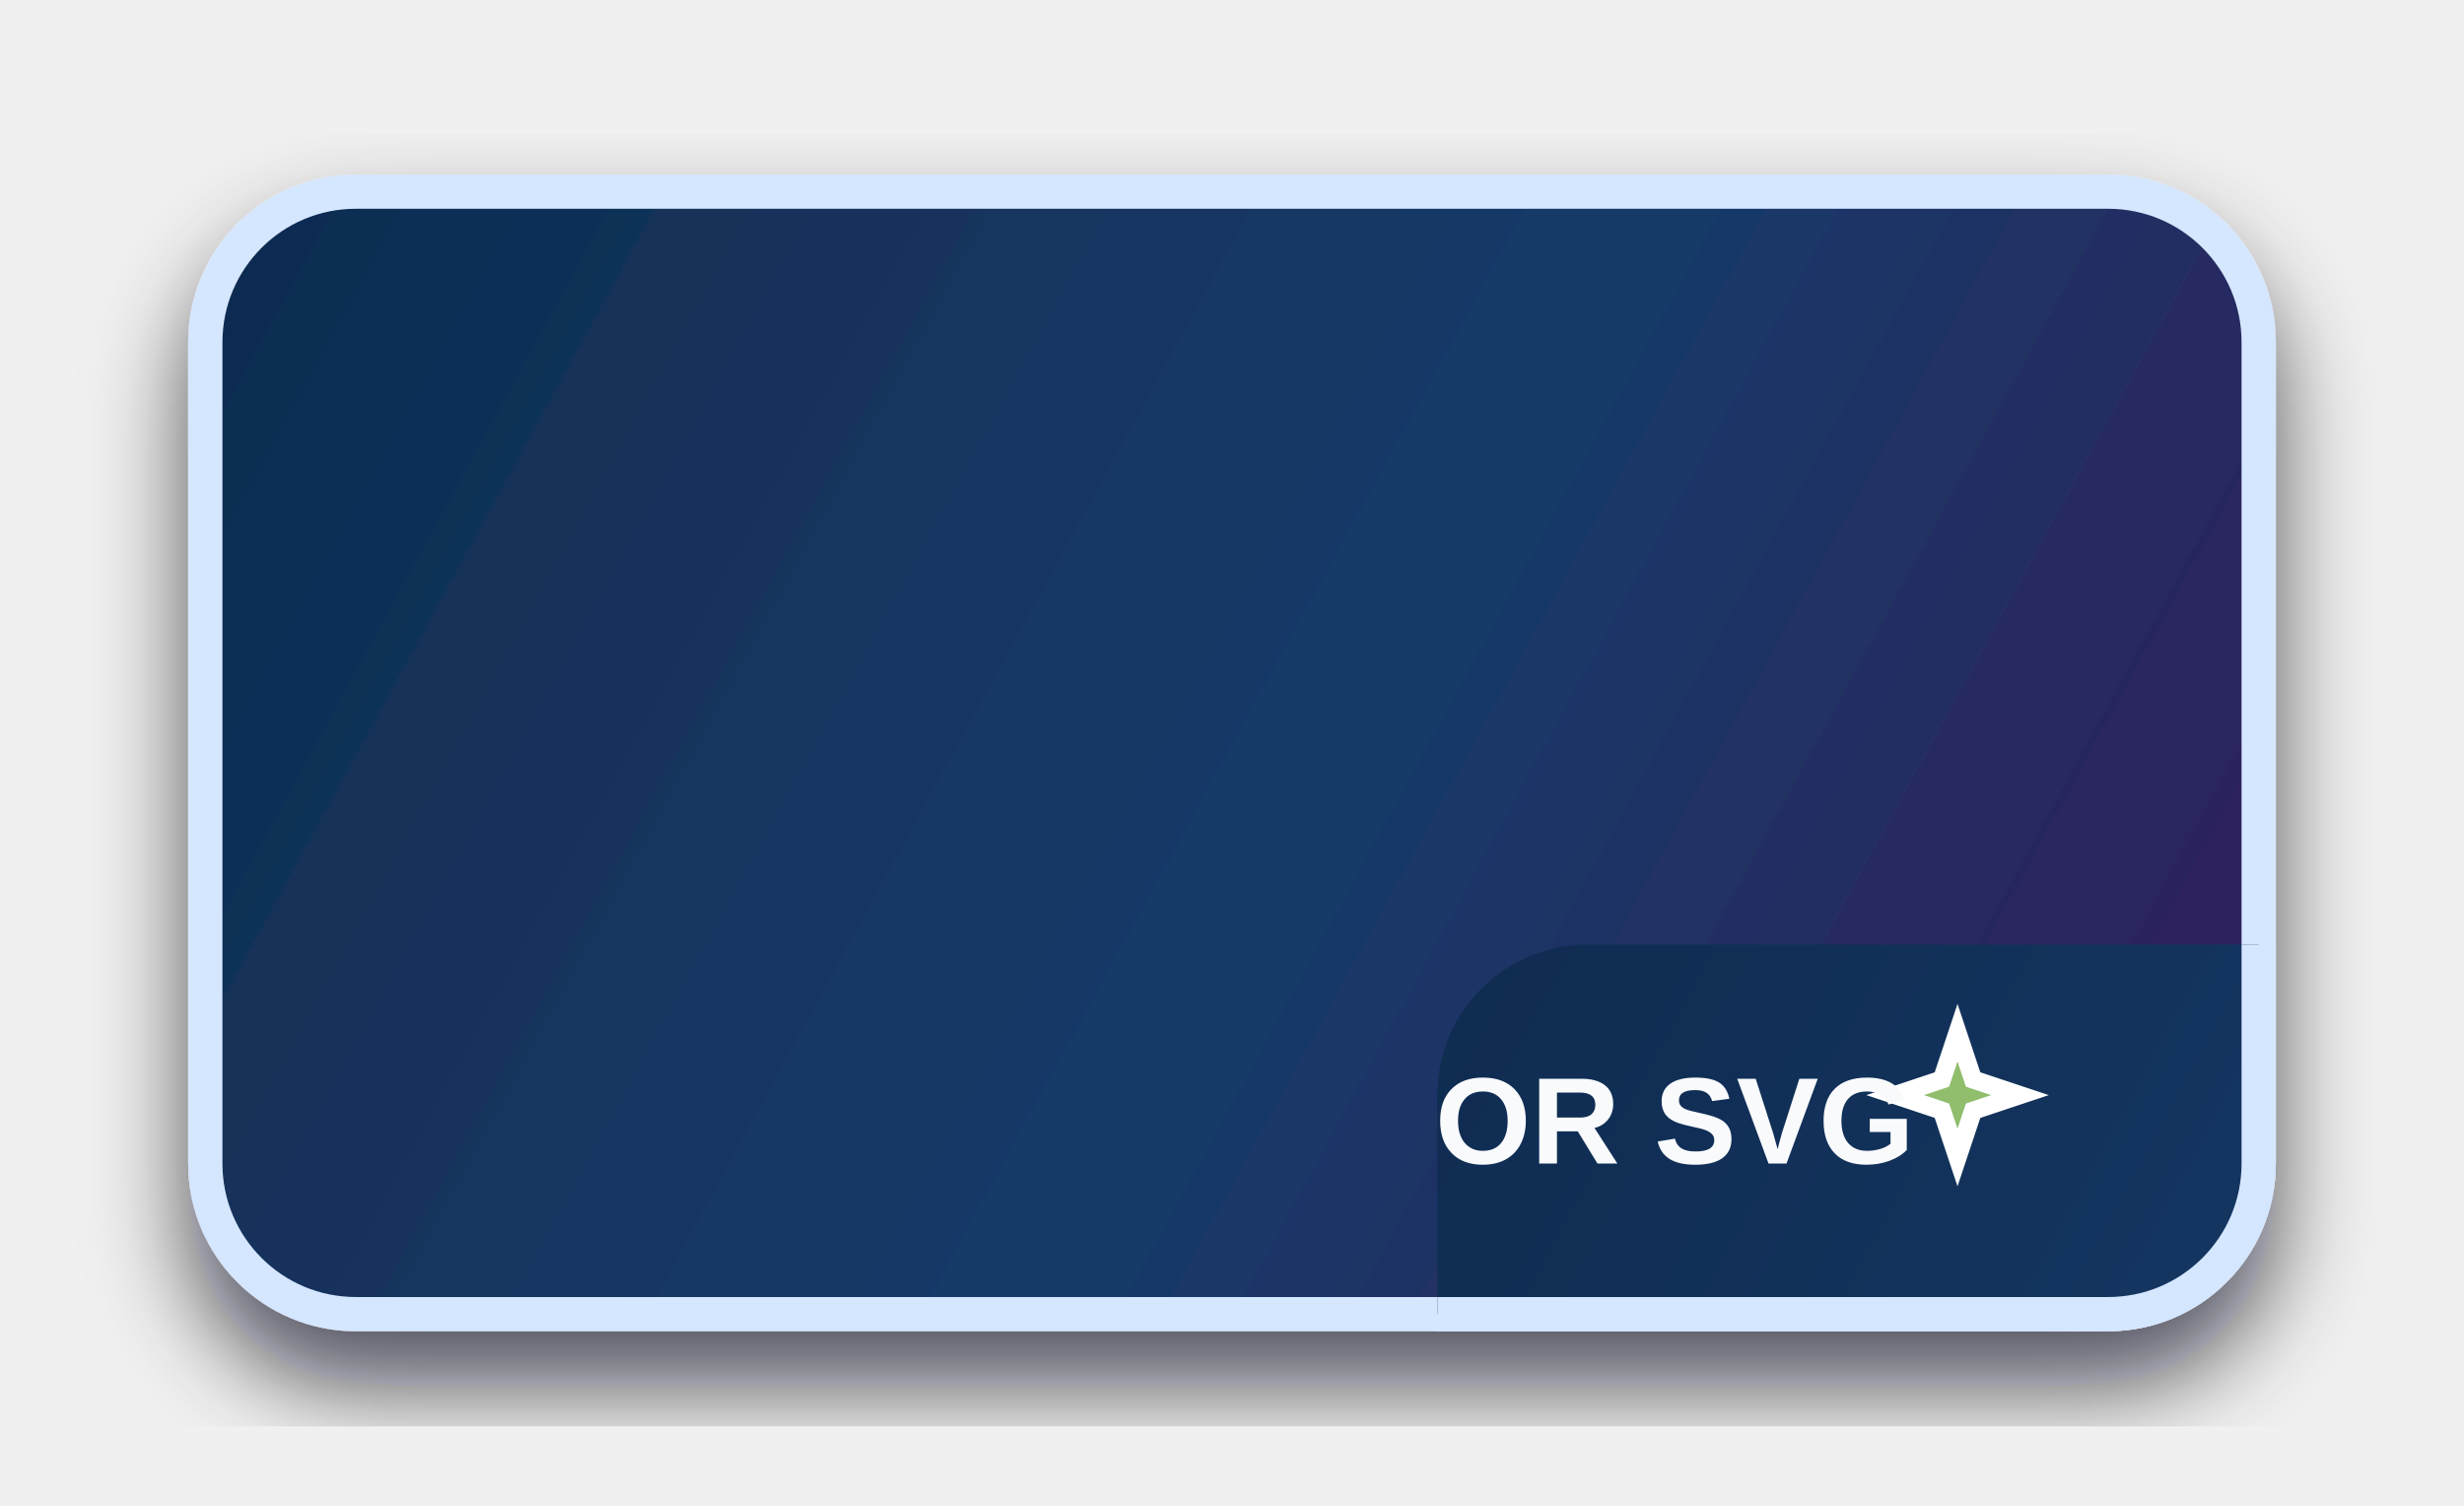
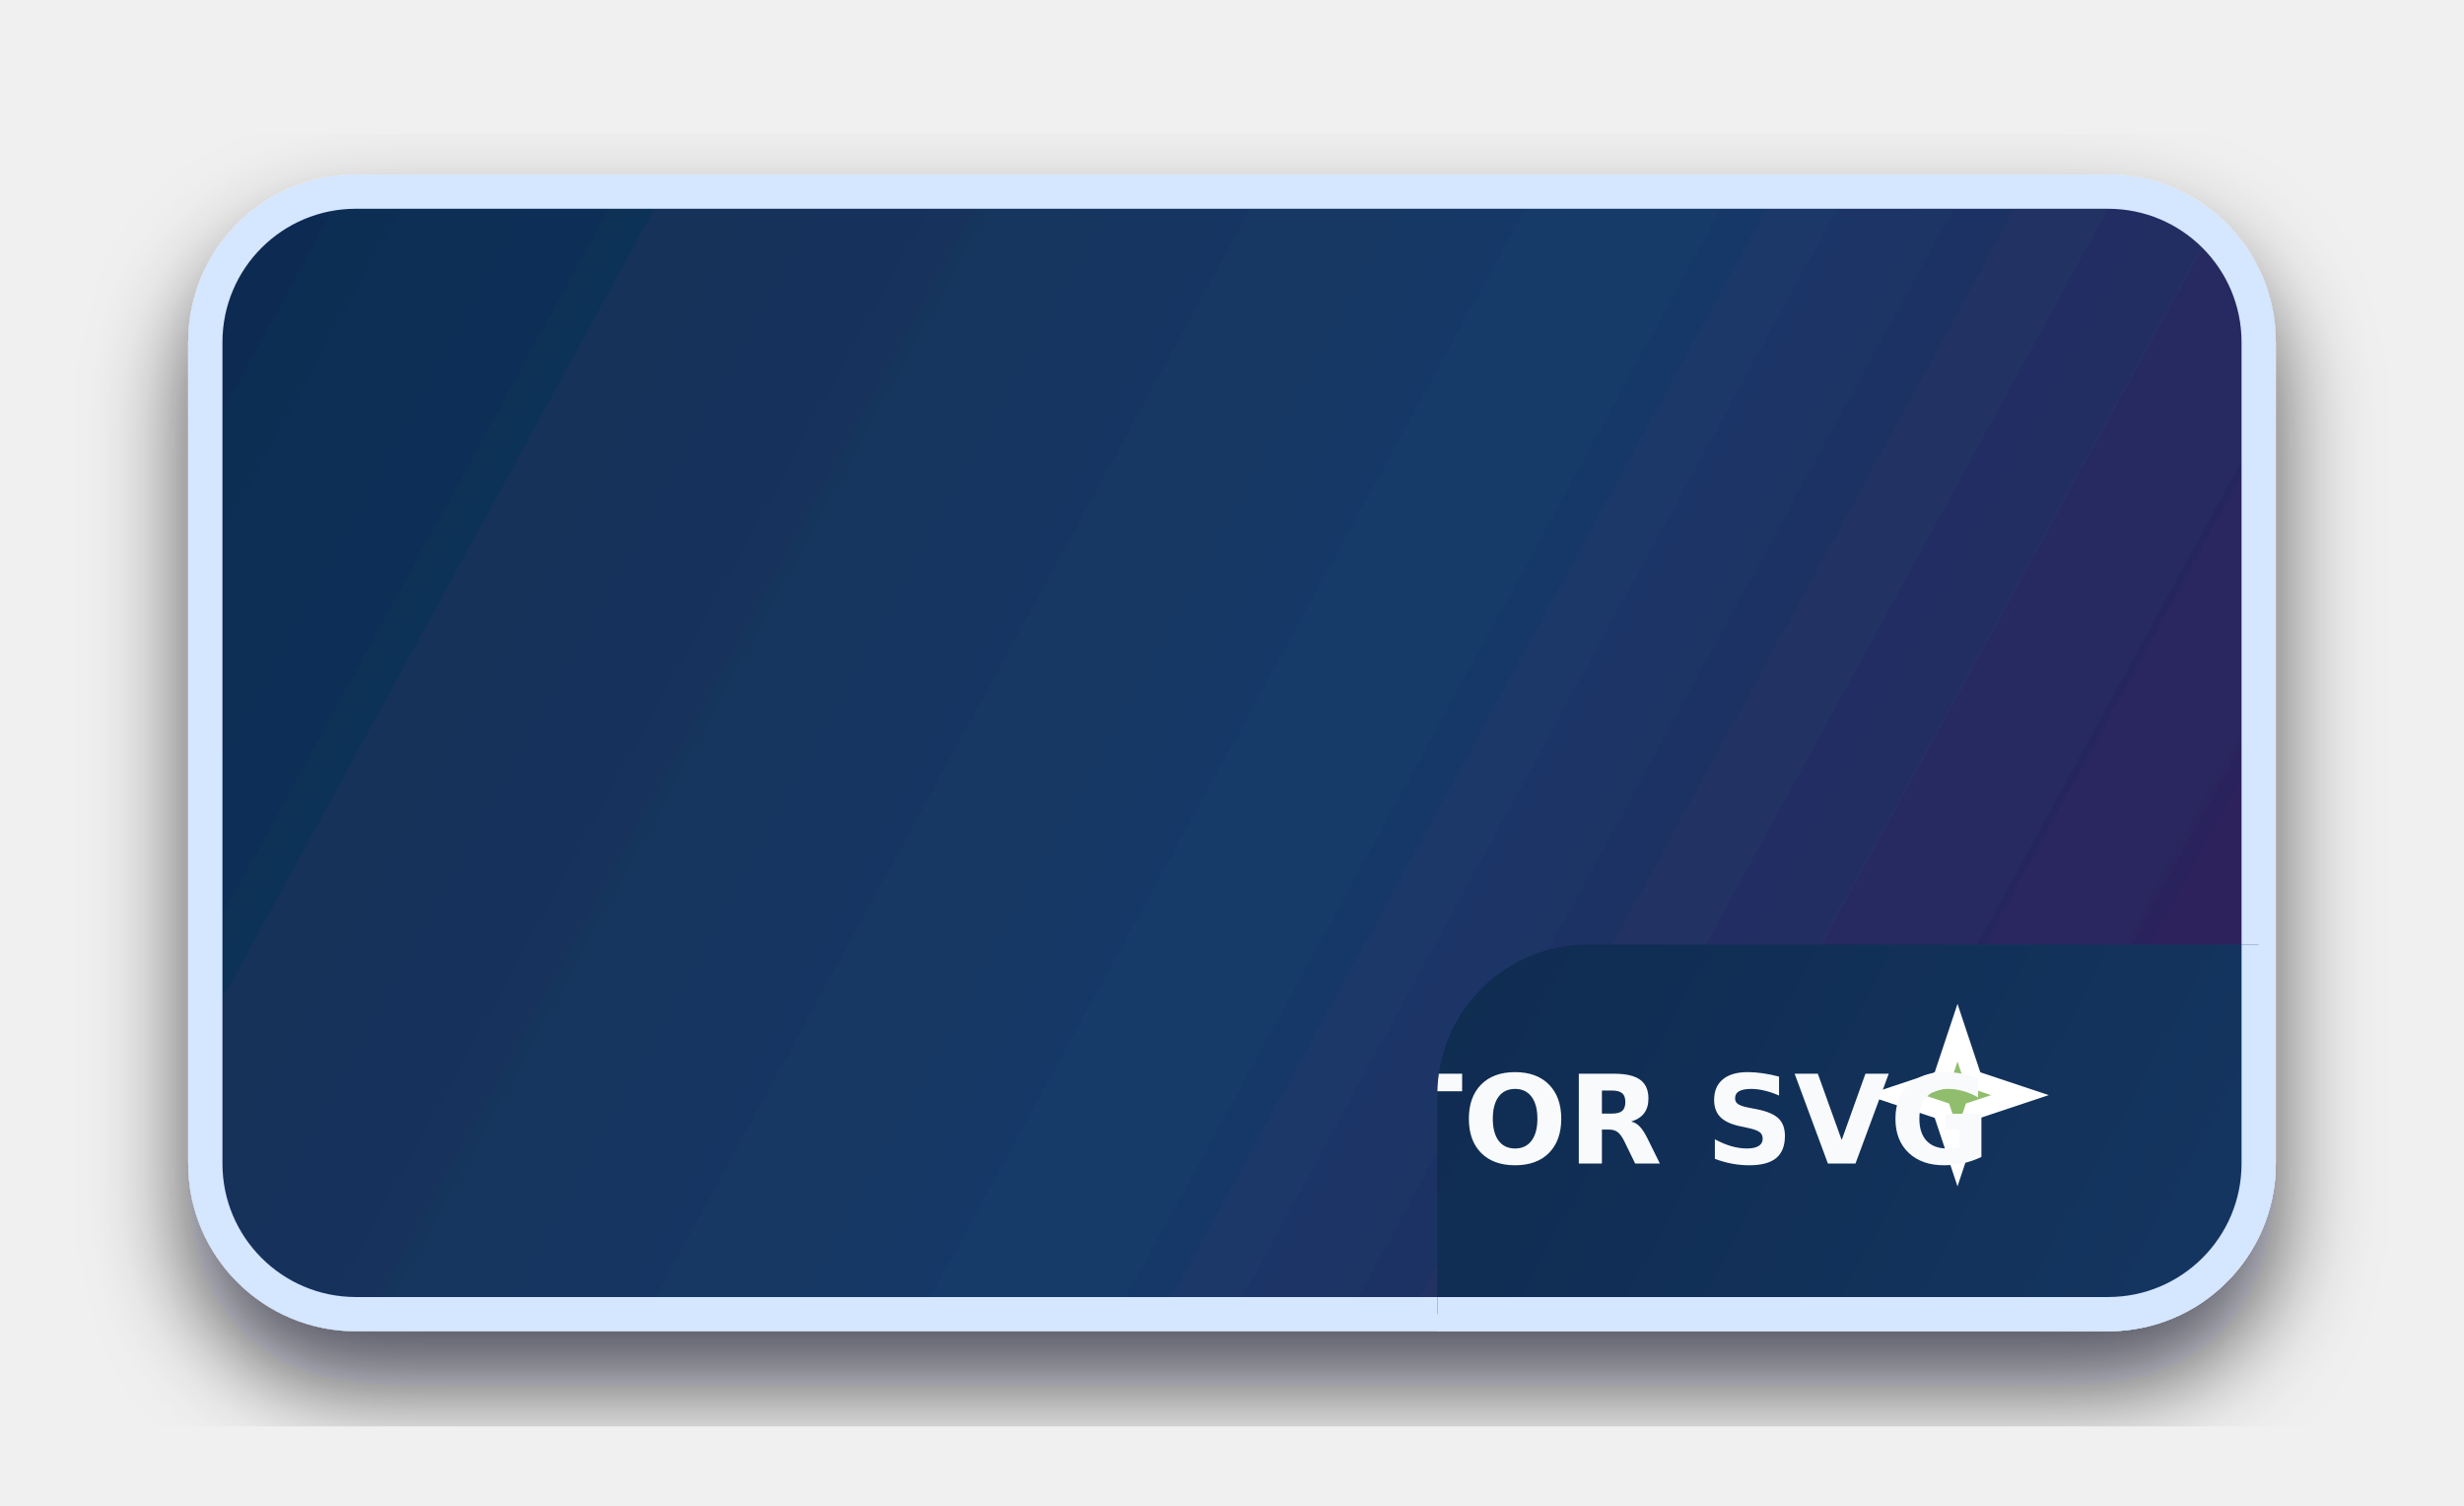
<svg xmlns="http://www.w3.org/2000/svg" width="360" height="220" viewBox="0 0 360 220">
  <style>
    .frame { fill: url(#panel); stroke: #d5e6ff; stroke-width: 5; }
    .accent { fill: #f9c74f; stroke: #ffffff; stroke-width: 4; }
  </style>
  <defs>
    <path id="spark" d="M0,-24 L6,-6 L24,0 L6,6 L0,24 L-6,6 L-24,0 L-6,-6 Z" />
    <linearGradient id="panel" gradientUnits="userSpaceOnUse" x1="30" y1="28" x2="330" y2="192">
      <stop offset="0" stop-color="#0f2b50" />
      <stop offset=".55" stop-color="#173b69" />
      <stop offset="1" stop-color="#341c59" />
    </linearGradient>
    <radialGradient id="orb-gradient" gradientUnits="userSpaceOnUse" cx="108" cy="110" r="44" fx="94" fy="96">
      <stop offset="0" stop-color="#fff7c2" />
      <stop offset=".55" stop-color="#f9c74f" />
      <stop offset="1" stop-color="#f97316" />
    </radialGradient>
    <clipPath id="rounded-card">
      <rect x="30" y="28" width="300" height="164" rx="22" />
    </clipPath>
    <filter id="soft-shadow">
      <feDropShadow dx="0" dy="8" stdDeviation="7" flood-color="#020617" flood-opacity=".65" />
    </filter>
  </defs>
  <g id="shadowed-card" filter="url(#soft-shadow)">
    <rect class="frame" x="30" y="28" width="300" height="164" rx="22" />
  </g>
  <g id="card" clip-path="url(#rounded-card)" transform="translate(180 110)">
    <rect class="frame" x="-150" y="-82" width="300" height="164" rx="22" />
    <circle id="orb" cx="-72" cy="0" r="40" fill="url(#orb-gradient)" stroke="#ffffff" stroke-width="4" />
    <path id="play" fill="#48cae4" stroke="#ffffff" stroke-width="4" d="M-18,-38 L72,0 L-18,38 Z" />
    <g id="spark-top" transform="translate(106 -50) scale(.56)" opacity=".92">
      <use href="#spark" fill="#f72585" stroke="#ffffff" stroke-width="5" />
    </g>
    <g id="spark-bottom" transform="translate(106 50) scale(.38)">
      <use href="#spark" fill="#90be6d" stroke="#ffffff" stroke-width="7" />
    </g>
-     <text id="svg-label" x="-18" y="60" font-family="Arial, sans-serif" font-size="18" font-weight="700" fill="#f8fafc">VECTOR SVG</text>
+     <text id="svg-label" x="-18" y="60" font-family="DejaVu Sans, sans-serif" font-size="18" font-weight="700" fill="#f8fafc">VECTOR SVG</text>
  </g>
</svg>
